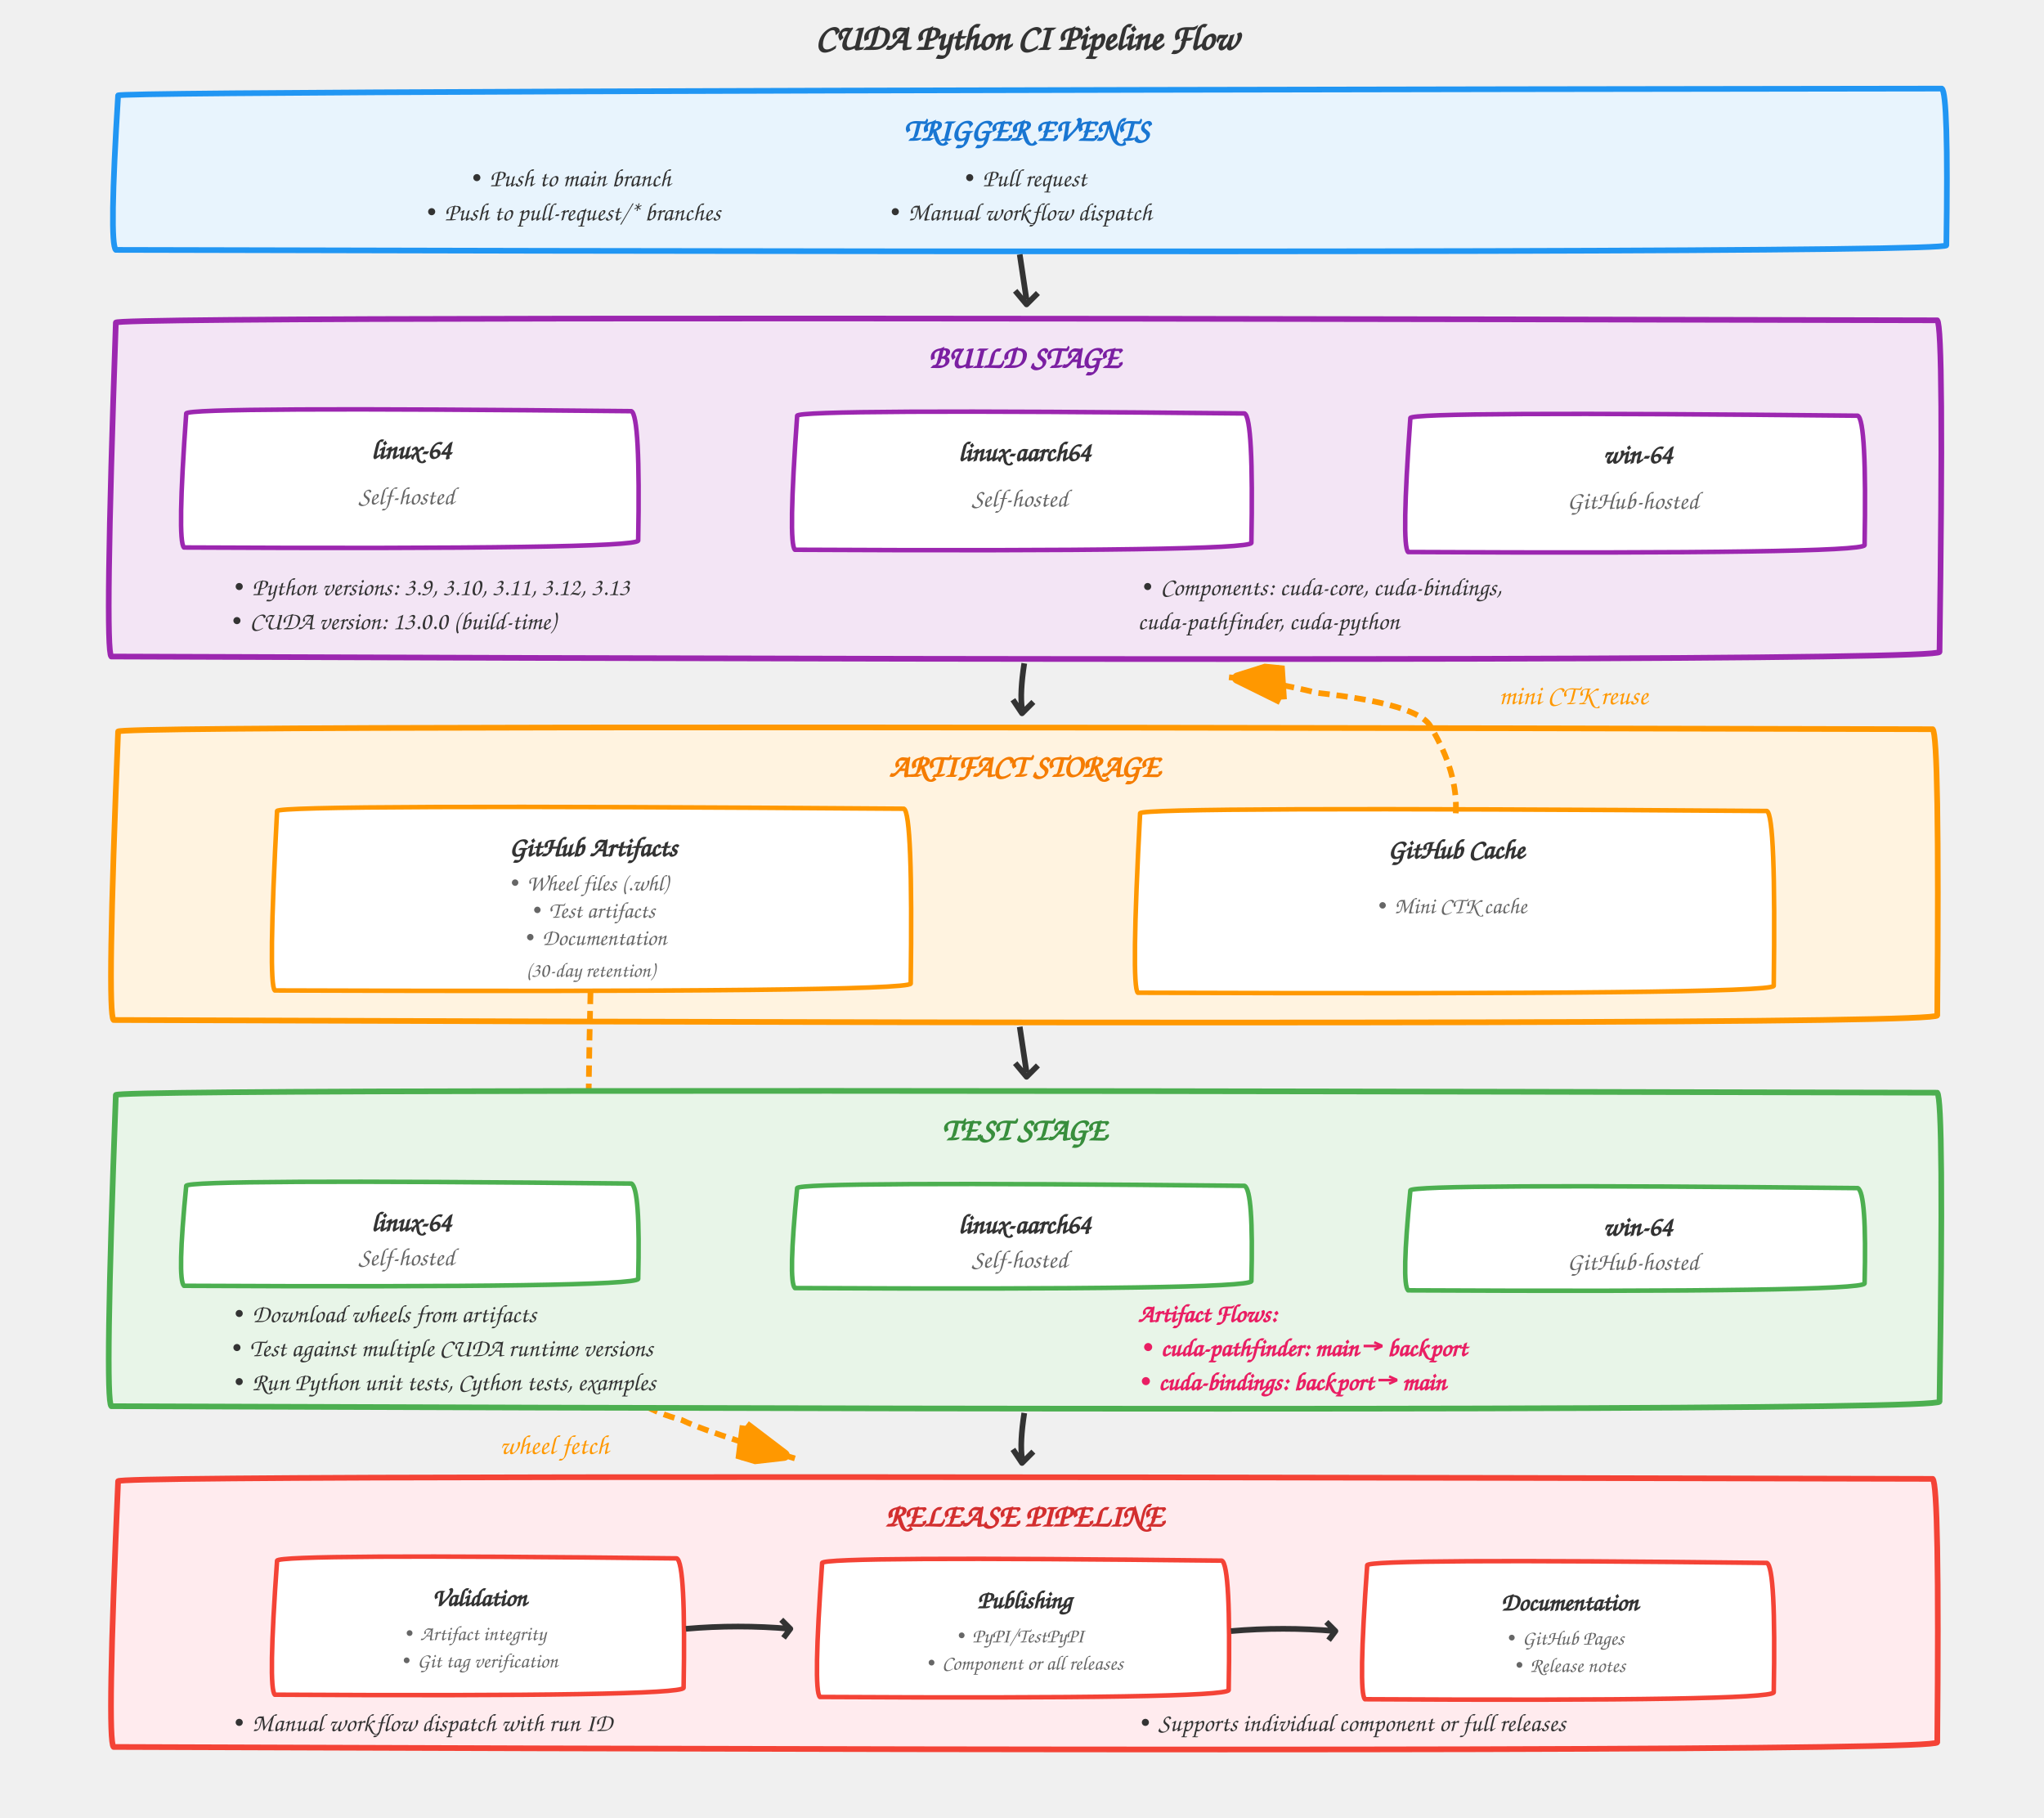
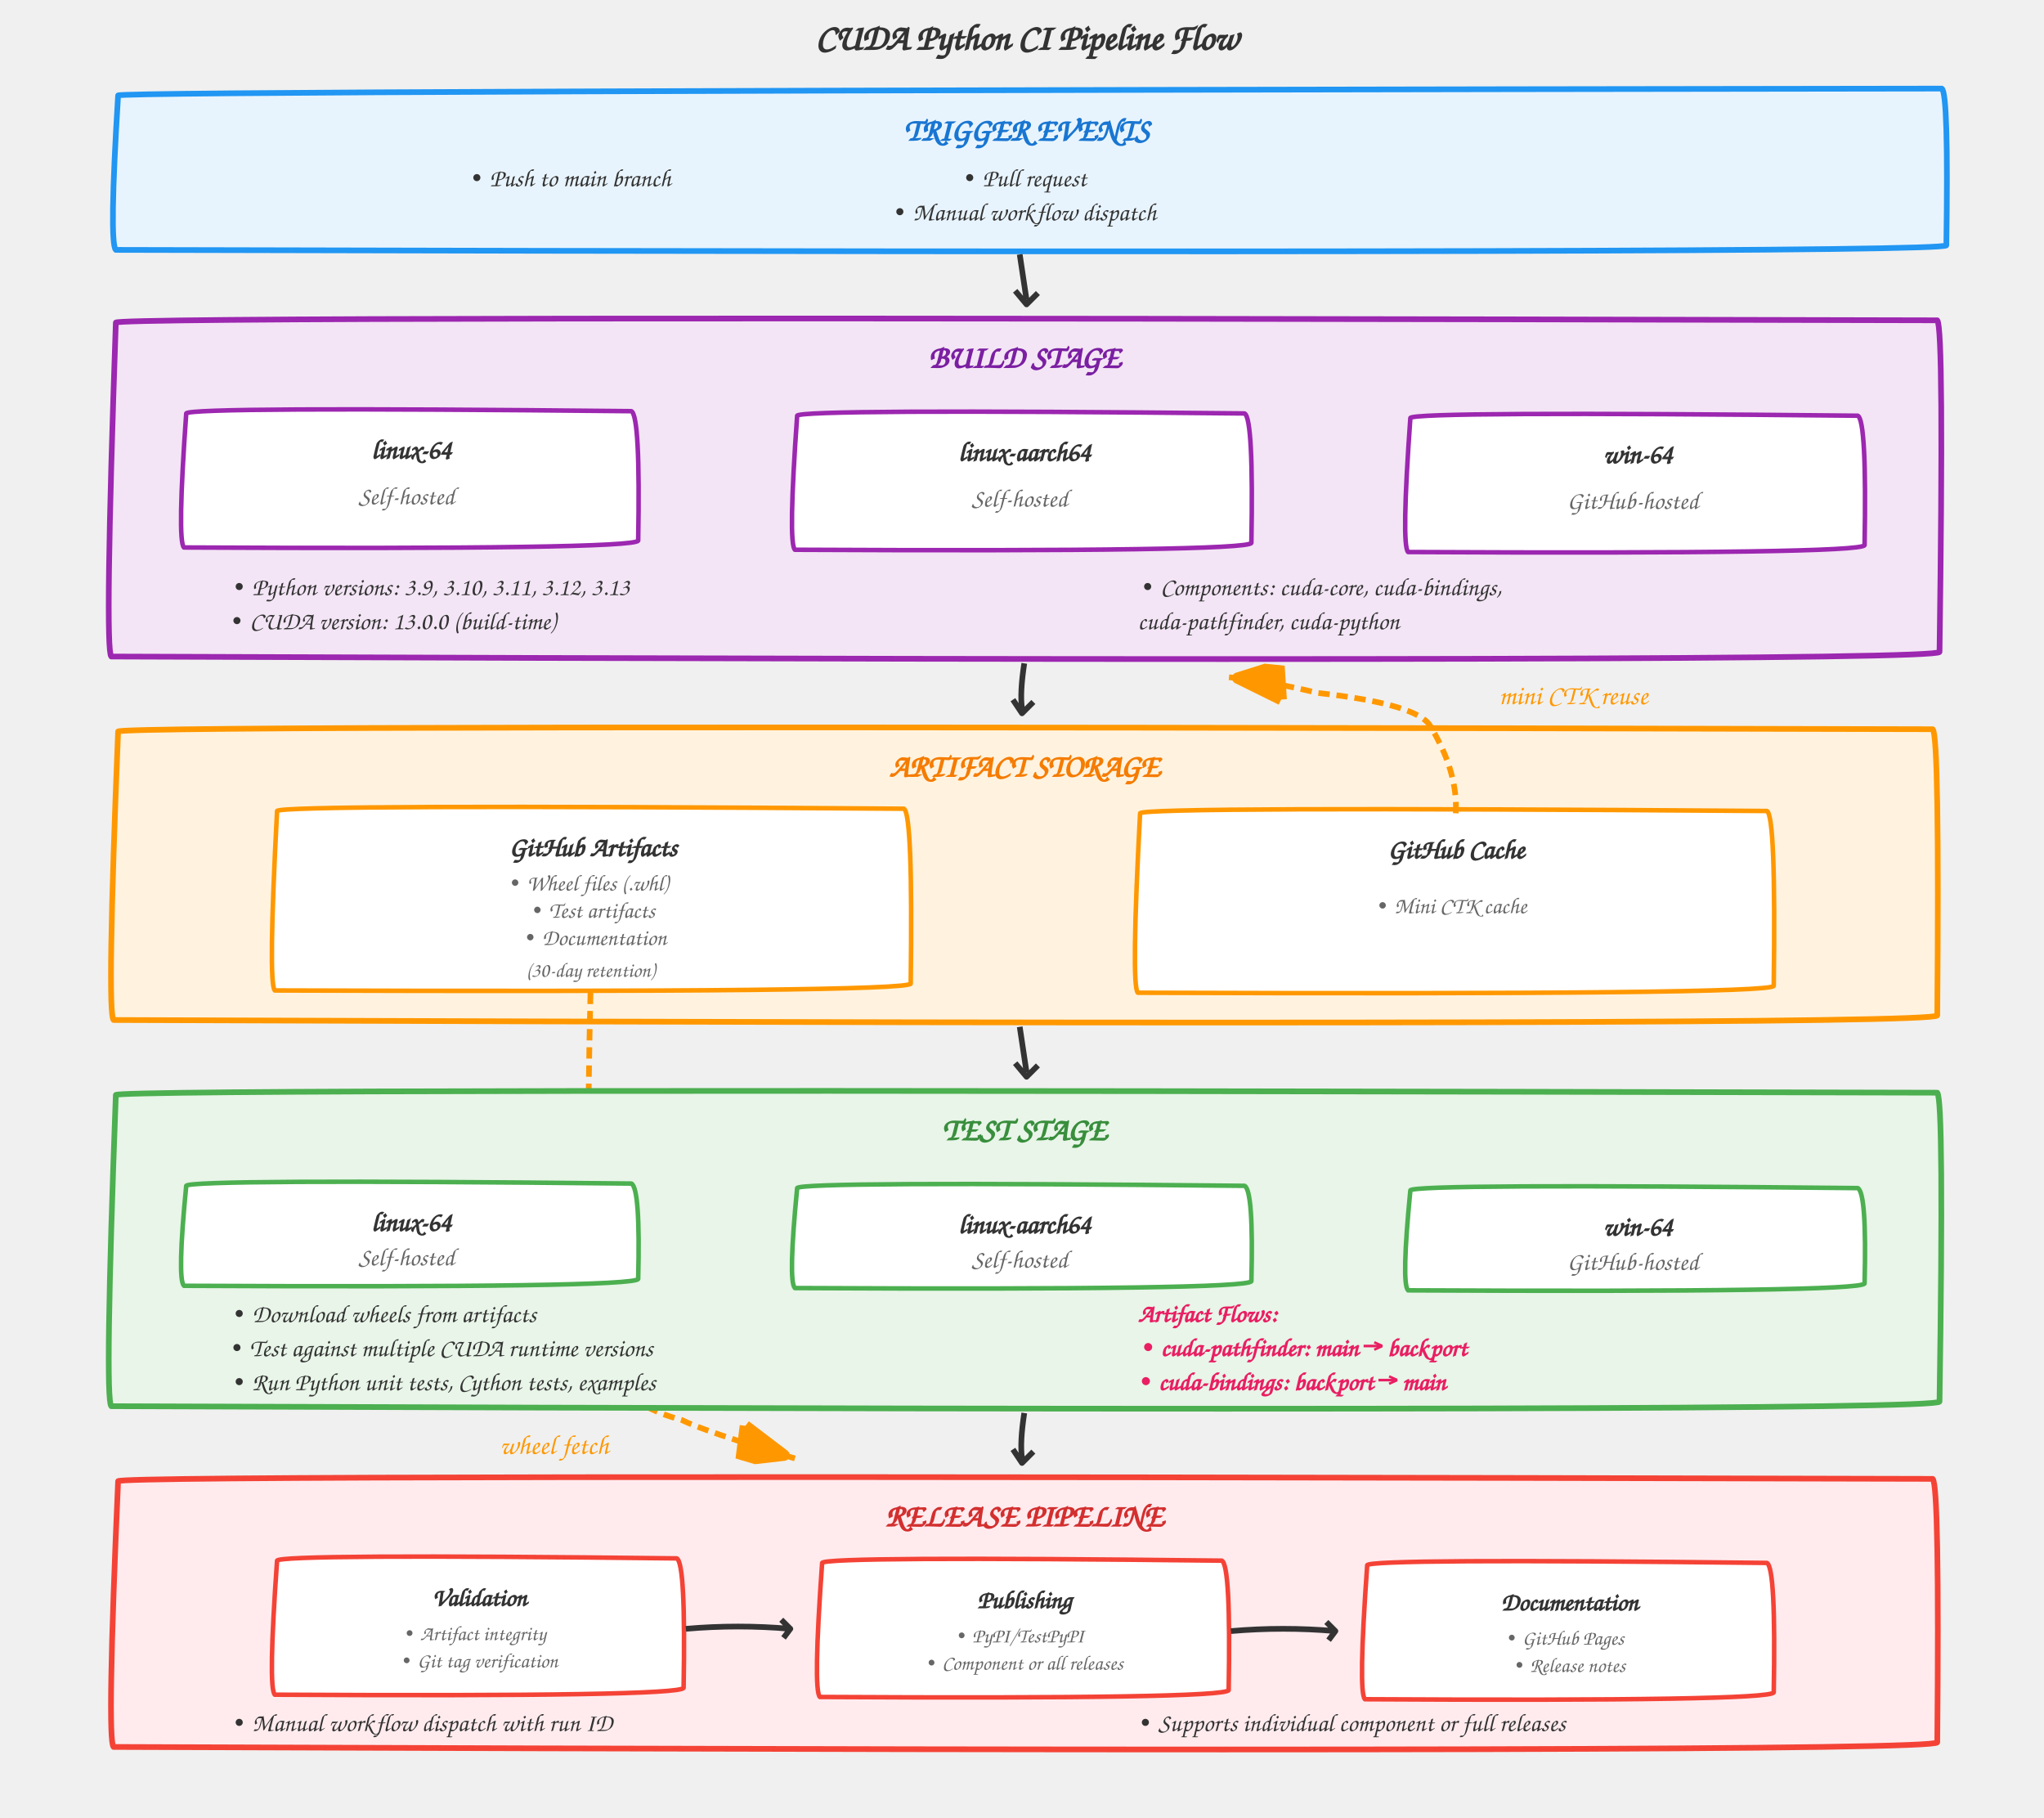
<svg xmlns="http://www.w3.org/2000/svg" viewBox="0 0 900 800" style="background-color: white;">
  <defs>
    <marker id="rougharrow" markerWidth="12" markerHeight="10" refX="11" refY="5" orient="auto">
      <path d="M1,2 L9,5 L2,8 L1,2" fill="none" stroke="#333" stroke-width="2" stroke-linejoin="round" />
    </marker>
    <marker id="orangearrow" markerWidth="12" markerHeight="8" refX="11" refY="5" orient="auto">
      <path d="M1,2 L9,5 L2,8 L1,2" fill="#FF9800" stroke="#FF9800" stroke-width="2" stroke-linejoin="round" />
    </marker>
  </defs>
  <text x="452" y="22" text-anchor="middle" font-family="Comic Sans MS, cursive, sans-serif" font-size="16" font-weight="bold" fill="#333">CUDA Python CI Pipeline Flow</text>
  <path d="M52,42 Q53,40 855,39 Q858,41 857,108 Q855,112 51,110 Q48,107 52,42 Z" fill="#e8f4fd" stroke="#2196F3" stroke-width="2.5" stroke-linejoin="round" />
  <text x="452" y="62" text-anchor="middle" font-family="Comic Sans MS, cursive, sans-serif" font-size="14" font-weight="bold" fill="#1976D2">TRIGGER EVENTS</text>
  <text x="251" y="82" text-anchor="middle" font-family="Comic Sans MS, cursive, sans-serif" font-size="11" fill="#333">• Push to main branch</text>
  <text x="451" y="82" text-anchor="middle" font-family="Comic Sans MS, cursive, sans-serif" font-size="11" fill="#333">• Pull request</text>
-   <text x="252" y="97" text-anchor="middle" font-family="Comic Sans MS, cursive, sans-serif" font-size="11" fill="#333">• Push to pull-request/* branches</text>
-   <text x="449" y="97" text-anchor="middle" font-family="Comic Sans MS, cursive, sans-serif" font-size="11" fill="#333">• Manual workflow dispatch</text>
+   <text x="451" y="97" text-anchor="middle" font-family="Comic Sans MS, cursive, sans-serif" font-size="11" fill="#333">• Manual workflow dispatch</text>
  <path d="M449,112 Q451,125 452,132 M447,128 L452,134 L457,129" stroke="#333" stroke-width="2.5" fill="none" stroke-linejoin="round" />
  <path d="M51,142 Q52,139 853,141 Q856,144 854,287 Q852,292 49,289 Q46,286 51,142 Z" fill="#f3e5f5" stroke="#9C27B0" stroke-width="2.5" stroke-linejoin="round" />
  <text x="451" y="162" text-anchor="middle" font-family="Comic Sans MS, cursive, sans-serif" font-size="14" font-weight="bold" fill="#7B1FA2">BUILD STAGE</text>
  <path d="M82,182 Q83,179 278,181 Q282,183 281,238 Q279,242 81,241 Q78,238 82,182 Z" fill="white" stroke="#9C27B0" stroke-width="2" stroke-linejoin="round" />
  <text x="181" y="202" text-anchor="middle" font-family="Comic Sans MS, cursive, sans-serif" font-size="12" font-weight="bold" fill="#333">linux-64</text>
  <text x="179" y="222" text-anchor="middle" font-family="Comic Sans MS, cursive, sans-serif" font-size="11" fill="#666">Self-hosted</text>
  <path d="M351,183 Q352,180 548,182 Q552,184 551,239 Q549,243 350,242 Q347,239 351,183 Z" fill="white" stroke="#9C27B0" stroke-width="2" stroke-linejoin="round" />
  <text x="451" y="203" text-anchor="middle" font-family="Comic Sans MS, cursive, sans-serif" font-size="12" font-weight="bold" fill="#333">linux-aarch64</text>
  <text x="449" y="223" text-anchor="middle" font-family="Comic Sans MS, cursive, sans-serif" font-size="11" fill="#666">Self-hosted</text>
  <path d="M621,184 Q622,181 818,183 Q822,185 821,240 Q819,244 620,243 Q617,240 621,184 Z" fill="white" stroke="#9C27B0" stroke-width="2" stroke-linejoin="round" />
  <text x="721" y="204" text-anchor="middle" font-family="Comic Sans MS, cursive, sans-serif" font-size="12" font-weight="bold" fill="#333">win-64</text>
  <text x="719" y="224" text-anchor="middle" font-family="Comic Sans MS, cursive, sans-serif" font-size="11" fill="#666">GitHub-hosted</text>
  <text x="102" y="262" text-anchor="start" font-family="Comic Sans MS, cursive, sans-serif" font-size="11" fill="#333">• Python versions: 3.9, 3.10, 3.11, 3.12, 3.13</text>
  <text x="101" y="277" text-anchor="start" font-family="Comic Sans MS, cursive, sans-serif" font-size="11" fill="#333">• CUDA version: 13.0.0 (build-time)</text>
  <text x="502" y="262" text-anchor="start" font-family="Comic Sans MS, cursive, sans-serif" font-size="11" fill="#333">• Components: cuda-core, cuda-bindings,</text>
  <text x="501" y="277" text-anchor="start" font-family="Comic Sans MS, cursive, sans-serif" font-size="11" fill="#333">  cuda-pathfinder, cuda-python</text>
  <path d="M451,292 Q449,305 450,312 M446,308 L450,314 L455,309" stroke="#333" stroke-width="2.5" fill="none" stroke-linejoin="round" />
  <path d="M52,322 Q53,319 851,321 Q854,324 853,447 Q851,452 50,449 Q47,446 52,322 Z" fill="#fff3e0" stroke="#FF9800" stroke-width="2.5" stroke-linejoin="round" />
  <text x="451" y="342" text-anchor="middle" font-family="Comic Sans MS, cursive, sans-serif" font-size="14" font-weight="bold" fill="#F57C00">ARTIFACT STORAGE</text>
  <path d="M122,357 Q123,354 398,356 Q402,358 401,433 Q399,437 121,436 Q118,433 122,357 Z" fill="white" stroke="#FF9800" stroke-width="2" stroke-linejoin="round" />
  <text x="261" y="377" text-anchor="middle" font-family="Comic Sans MS, cursive, sans-serif" font-size="12" font-weight="bold" fill="#333">GitHub Artifacts</text>
  <text x="259" y="392" text-anchor="middle" font-family="Comic Sans MS, cursive, sans-serif" font-size="10" fill="#666">• Wheel files (.whl)</text>
  <text x="261" y="404" text-anchor="middle" font-family="Comic Sans MS, cursive, sans-serif" font-size="10" fill="#666">• Test artifacts</text>
  <text x="262" y="416" text-anchor="middle" font-family="Comic Sans MS, cursive, sans-serif" font-size="10" fill="#666">• Documentation</text>
  <text x="260" y="430" text-anchor="middle" font-family="Comic Sans MS, cursive, sans-serif" font-size="9" fill="#666">(30-day retention)</text>
  <path d="M502,358 Q503,355 778,357 Q782,359 781,434 Q779,438 501,437 Q498,434 502,358 Z" fill="white" stroke="#FF9800" stroke-width="2" stroke-linejoin="round" />
  <text x="641" y="378" text-anchor="middle" font-family="Comic Sans MS, cursive, sans-serif" font-size="12" font-weight="bold" fill="#333">GitHub Cache</text>
  <text x="639" y="402" text-anchor="middle" font-family="Comic Sans MS, cursive, sans-serif" font-size="10" fill="#666">• Mini CTK cache</text>
  <path d="M449,452 Q451,465 452,472 M447,468 L452,474 L457,469" stroke="#333" stroke-width="2.5" fill="none" stroke-linejoin="round" />
  <path d="M641,358 Q642,340 630,320 Q625,310 580,305 Q560,300 540,298" stroke="#FF9800" stroke-width="2.5" fill="none" stroke-linejoin="round" marker-end="url(#orangearrow)" stroke-dasharray="5,3" />
  <text x="660" y="310" font-family="Comic Sans MS, cursive, sans-serif" font-size="12" fill="#FF9800">mini CTK reuse</text>
  <path d="M260,437 Q258,520 260,580 Q262,615 300,625 Q310,630 350,642" stroke="#FF9800" stroke-width="2.5" fill="none" stroke-linejoin="round" marker-end="url(#orangearrow)" stroke-dasharray="5,3" />
  <text x="220" y="640" font-family="Comic Sans MS, cursive, sans-serif" font-size="12" fill="#FF9800">wheel fetch</text>
  <path d="M51,482 Q52,479 853,481 Q856,484 854,617 Q852,622 49,619 Q46,616 51,482 Z" fill="#e8f5e8" stroke="#4CAF50" stroke-width="2.5" stroke-linejoin="round" />
  <text x="451" y="502" text-anchor="middle" font-family="Comic Sans MS, cursive, sans-serif" font-size="14" font-weight="bold" fill="#388E3C">TEST STAGE</text>
  <path d="M82,522 Q83,519 278,521 Q282,523 281,563 Q279,567 81,566 Q78,563 82,522 Z" fill="white" stroke="#4CAF50" stroke-width="2" stroke-linejoin="round" />
  <text x="181" y="542" text-anchor="middle" font-family="Comic Sans MS, cursive, sans-serif" font-size="12" font-weight="bold" fill="#333">linux-64</text>
  <text x="179" y="557" text-anchor="middle" font-family="Comic Sans MS, cursive, sans-serif" font-size="11" fill="#666">Self-hosted</text>
  <path d="M351,523 Q352,520 548,522 Q552,524 551,564 Q549,568 350,567 Q347,564 351,523 Z" fill="white" stroke="#4CAF50" stroke-width="2" stroke-linejoin="round" />
  <text x="451" y="543" text-anchor="middle" font-family="Comic Sans MS, cursive, sans-serif" font-size="12" font-weight="bold" fill="#333">linux-aarch64</text>
  <text x="449" y="558" text-anchor="middle" font-family="Comic Sans MS, cursive, sans-serif" font-size="11" fill="#666">Self-hosted</text>
  <path d="M621,524 Q622,521 818,523 Q822,525 821,565 Q819,569 620,568 Q617,565 621,524 Z" fill="white" stroke="#4CAF50" stroke-width="2" stroke-linejoin="round" />
  <text x="721" y="544" text-anchor="middle" font-family="Comic Sans MS, cursive, sans-serif" font-size="12" font-weight="bold" fill="#333">win-64</text>
  <text x="719" y="559" text-anchor="middle" font-family="Comic Sans MS, cursive, sans-serif" font-size="11" fill="#666">GitHub-hosted</text>
  <text x="102" y="582" text-anchor="start" font-family="Comic Sans MS, cursive, sans-serif" font-size="11" fill="#333">• Download wheels from artifacts</text>
  <text x="101" y="597" text-anchor="start" font-family="Comic Sans MS, cursive, sans-serif" font-size="11" fill="#333">• Test against multiple CUDA runtime versions</text>
  <text x="102" y="612" text-anchor="start" font-family="Comic Sans MS, cursive, sans-serif" font-size="11" fill="#333">• Run Python unit tests, Cython tests, examples</text>
  <text x="501" y="582" text-anchor="start" font-family="Comic Sans MS, cursive, sans-serif" font-size="11" fill="#E91E63" font-weight="bold">Artifact Flows:</text>
  <text x="502" y="597" text-anchor="start" font-family="Comic Sans MS, cursive, sans-serif" font-size="11" fill="#E91E63" font-weight="bold">• cuda-pathfinder: main → backport</text>
  <text x="501" y="612" text-anchor="start" font-family="Comic Sans MS, cursive, sans-serif" font-size="11" fill="#E91E63" font-weight="bold">• cuda-bindings: backport → main</text>
  <path d="M451,622 Q449,635 450,642 M446,638 L450,644 L455,639" stroke="#333" stroke-width="2.5" fill="none" stroke-linejoin="round" />
  <path d="M52,652 Q53,649 851,651 Q854,654 853,767 Q851,772 50,769 Q47,766 52,652 Z" fill="#ffebee" stroke="#f44336" stroke-width="2.5" stroke-linejoin="round" />
  <text x="451" y="672" text-anchor="middle" font-family="Comic Sans MS, cursive, sans-serif" font-size="14" font-weight="bold" fill="#D32F2F">RELEASE PIPELINE</text>
  <path d="M122,687 Q123,684 298,686 Q302,688 301,743 Q299,747 121,746 Q118,743 122,687 Z" fill="white" stroke="#f44336" stroke-width="2" stroke-linejoin="round" />
  <text x="211" y="707" text-anchor="middle" font-family="Comic Sans MS, cursive, sans-serif" font-size="11" font-weight="bold" fill="#333">Validation</text>
  <text x="209" y="722" text-anchor="middle" font-family="Comic Sans MS, cursive, sans-serif" font-size="9" fill="#666">• Artifact integrity</text>
  <text x="211" y="734" text-anchor="middle" font-family="Comic Sans MS, cursive, sans-serif" font-size="9" fill="#666">• Git tag verification</text>
  <path d="M302,717 Q325,715 348,717 M344,713 L348,717 L345,721" stroke="#333" stroke-width="2.5" fill="none" stroke-linejoin="round" />
  <path d="M362,688 Q363,685 538,687 Q542,689 541,744 Q539,748 361,747 Q358,744 362,688 Z" fill="white" stroke="#f44336" stroke-width="2" stroke-linejoin="round" />
  <text x="451" y="708" text-anchor="middle" font-family="Comic Sans MS, cursive, sans-serif" font-size="11" font-weight="bold" fill="#333">Publishing</text>
  <text x="449" y="723" text-anchor="middle" font-family="Comic Sans MS, cursive, sans-serif" font-size="9" fill="#666">• PyPI/TestPyPI</text>
  <text x="451" y="735" text-anchor="middle" font-family="Comic Sans MS, cursive, sans-serif" font-size="9" fill="#666">• Component or all releases</text>
  <path d="M542,718 Q565,716 588,718 M584,714 L588,718 L585,722" stroke="#333" stroke-width="2.5" fill="none" stroke-linejoin="round" />
  <path d="M602,689 Q603,686 778,688 Q782,690 781,745 Q779,749 601,748 Q598,745 602,689 Z" fill="white" stroke="#f44336" stroke-width="2" stroke-linejoin="round" />
  <text x="691" y="709" text-anchor="middle" font-family="Comic Sans MS, cursive, sans-serif" font-size="11" font-weight="bold" fill="#333">Documentation</text>
  <text x="689" y="724" text-anchor="middle" font-family="Comic Sans MS, cursive, sans-serif" font-size="9" fill="#666">• GitHub Pages</text>
  <text x="691" y="736" text-anchor="middle" font-family="Comic Sans MS, cursive, sans-serif" font-size="9" fill="#666">• Release notes</text>
  <text x="102" y="762" text-anchor="start" font-family="Comic Sans MS, cursive, sans-serif" font-size="11" fill="#333">• Manual workflow dispatch with run ID</text>
  <text x="501" y="762" text-anchor="start" font-family="Comic Sans MS, cursive, sans-serif" font-size="11" fill="#333">• Supports individual component or full releases</text>
</svg>
